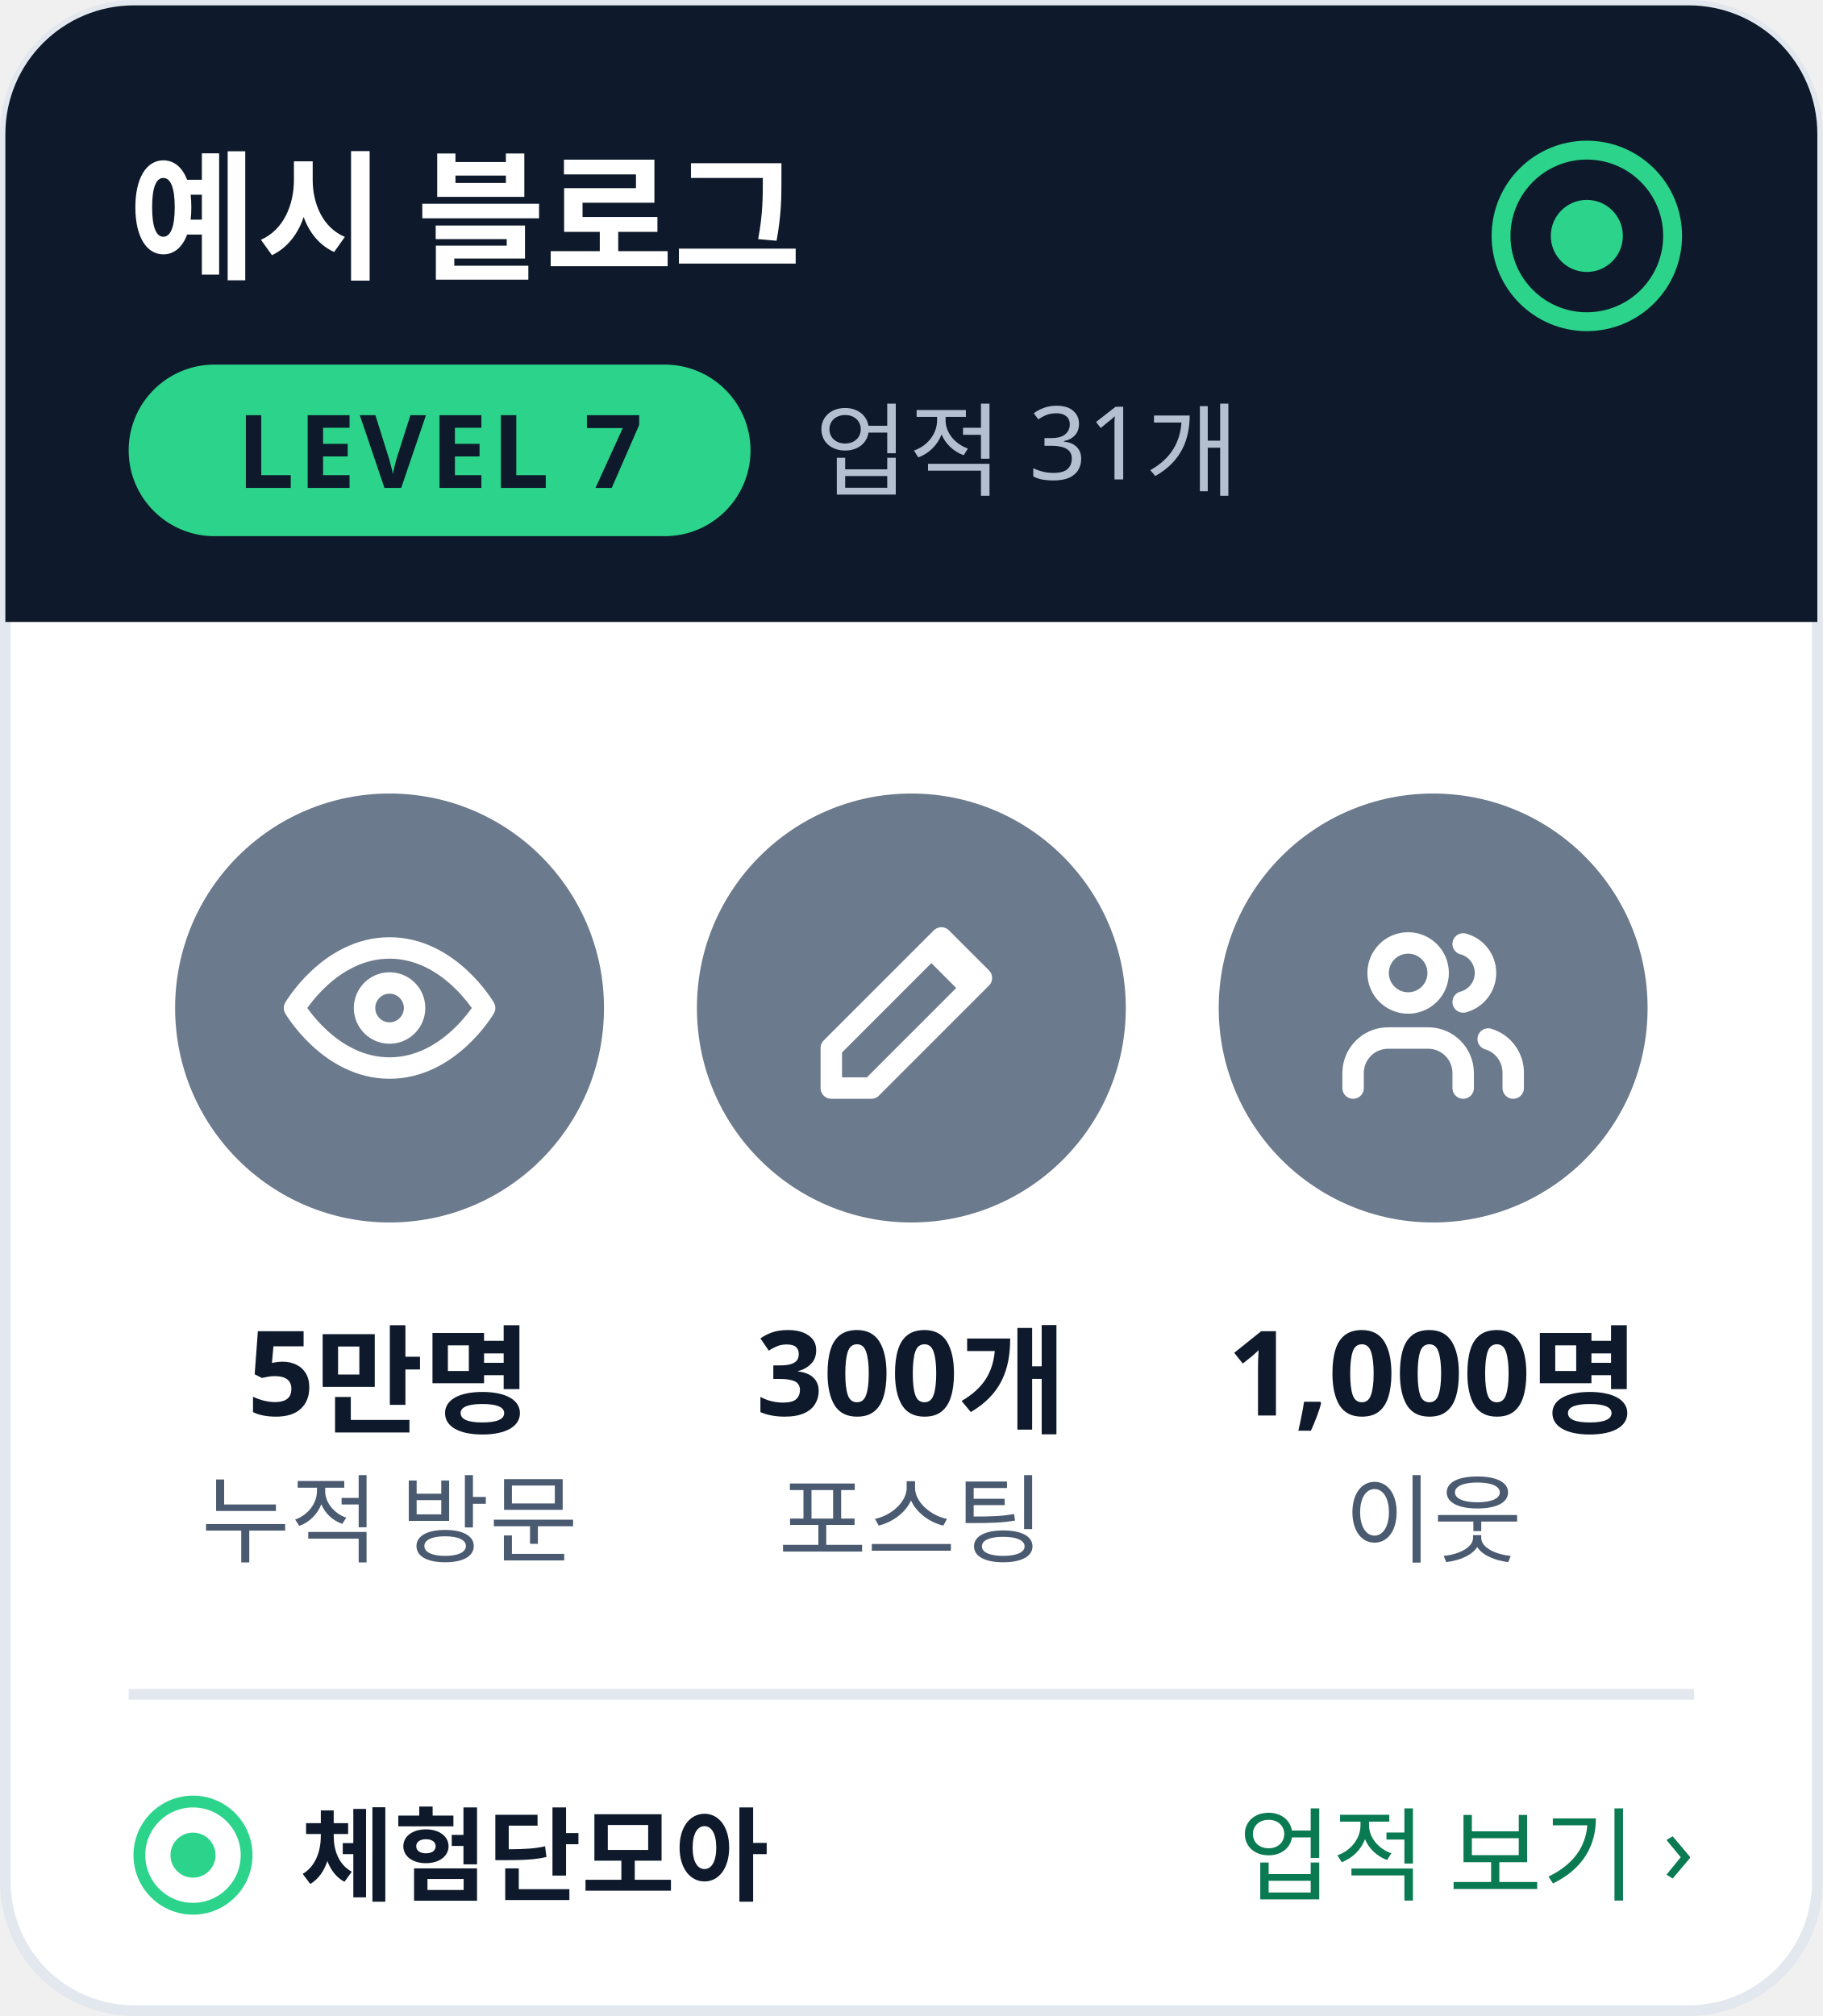
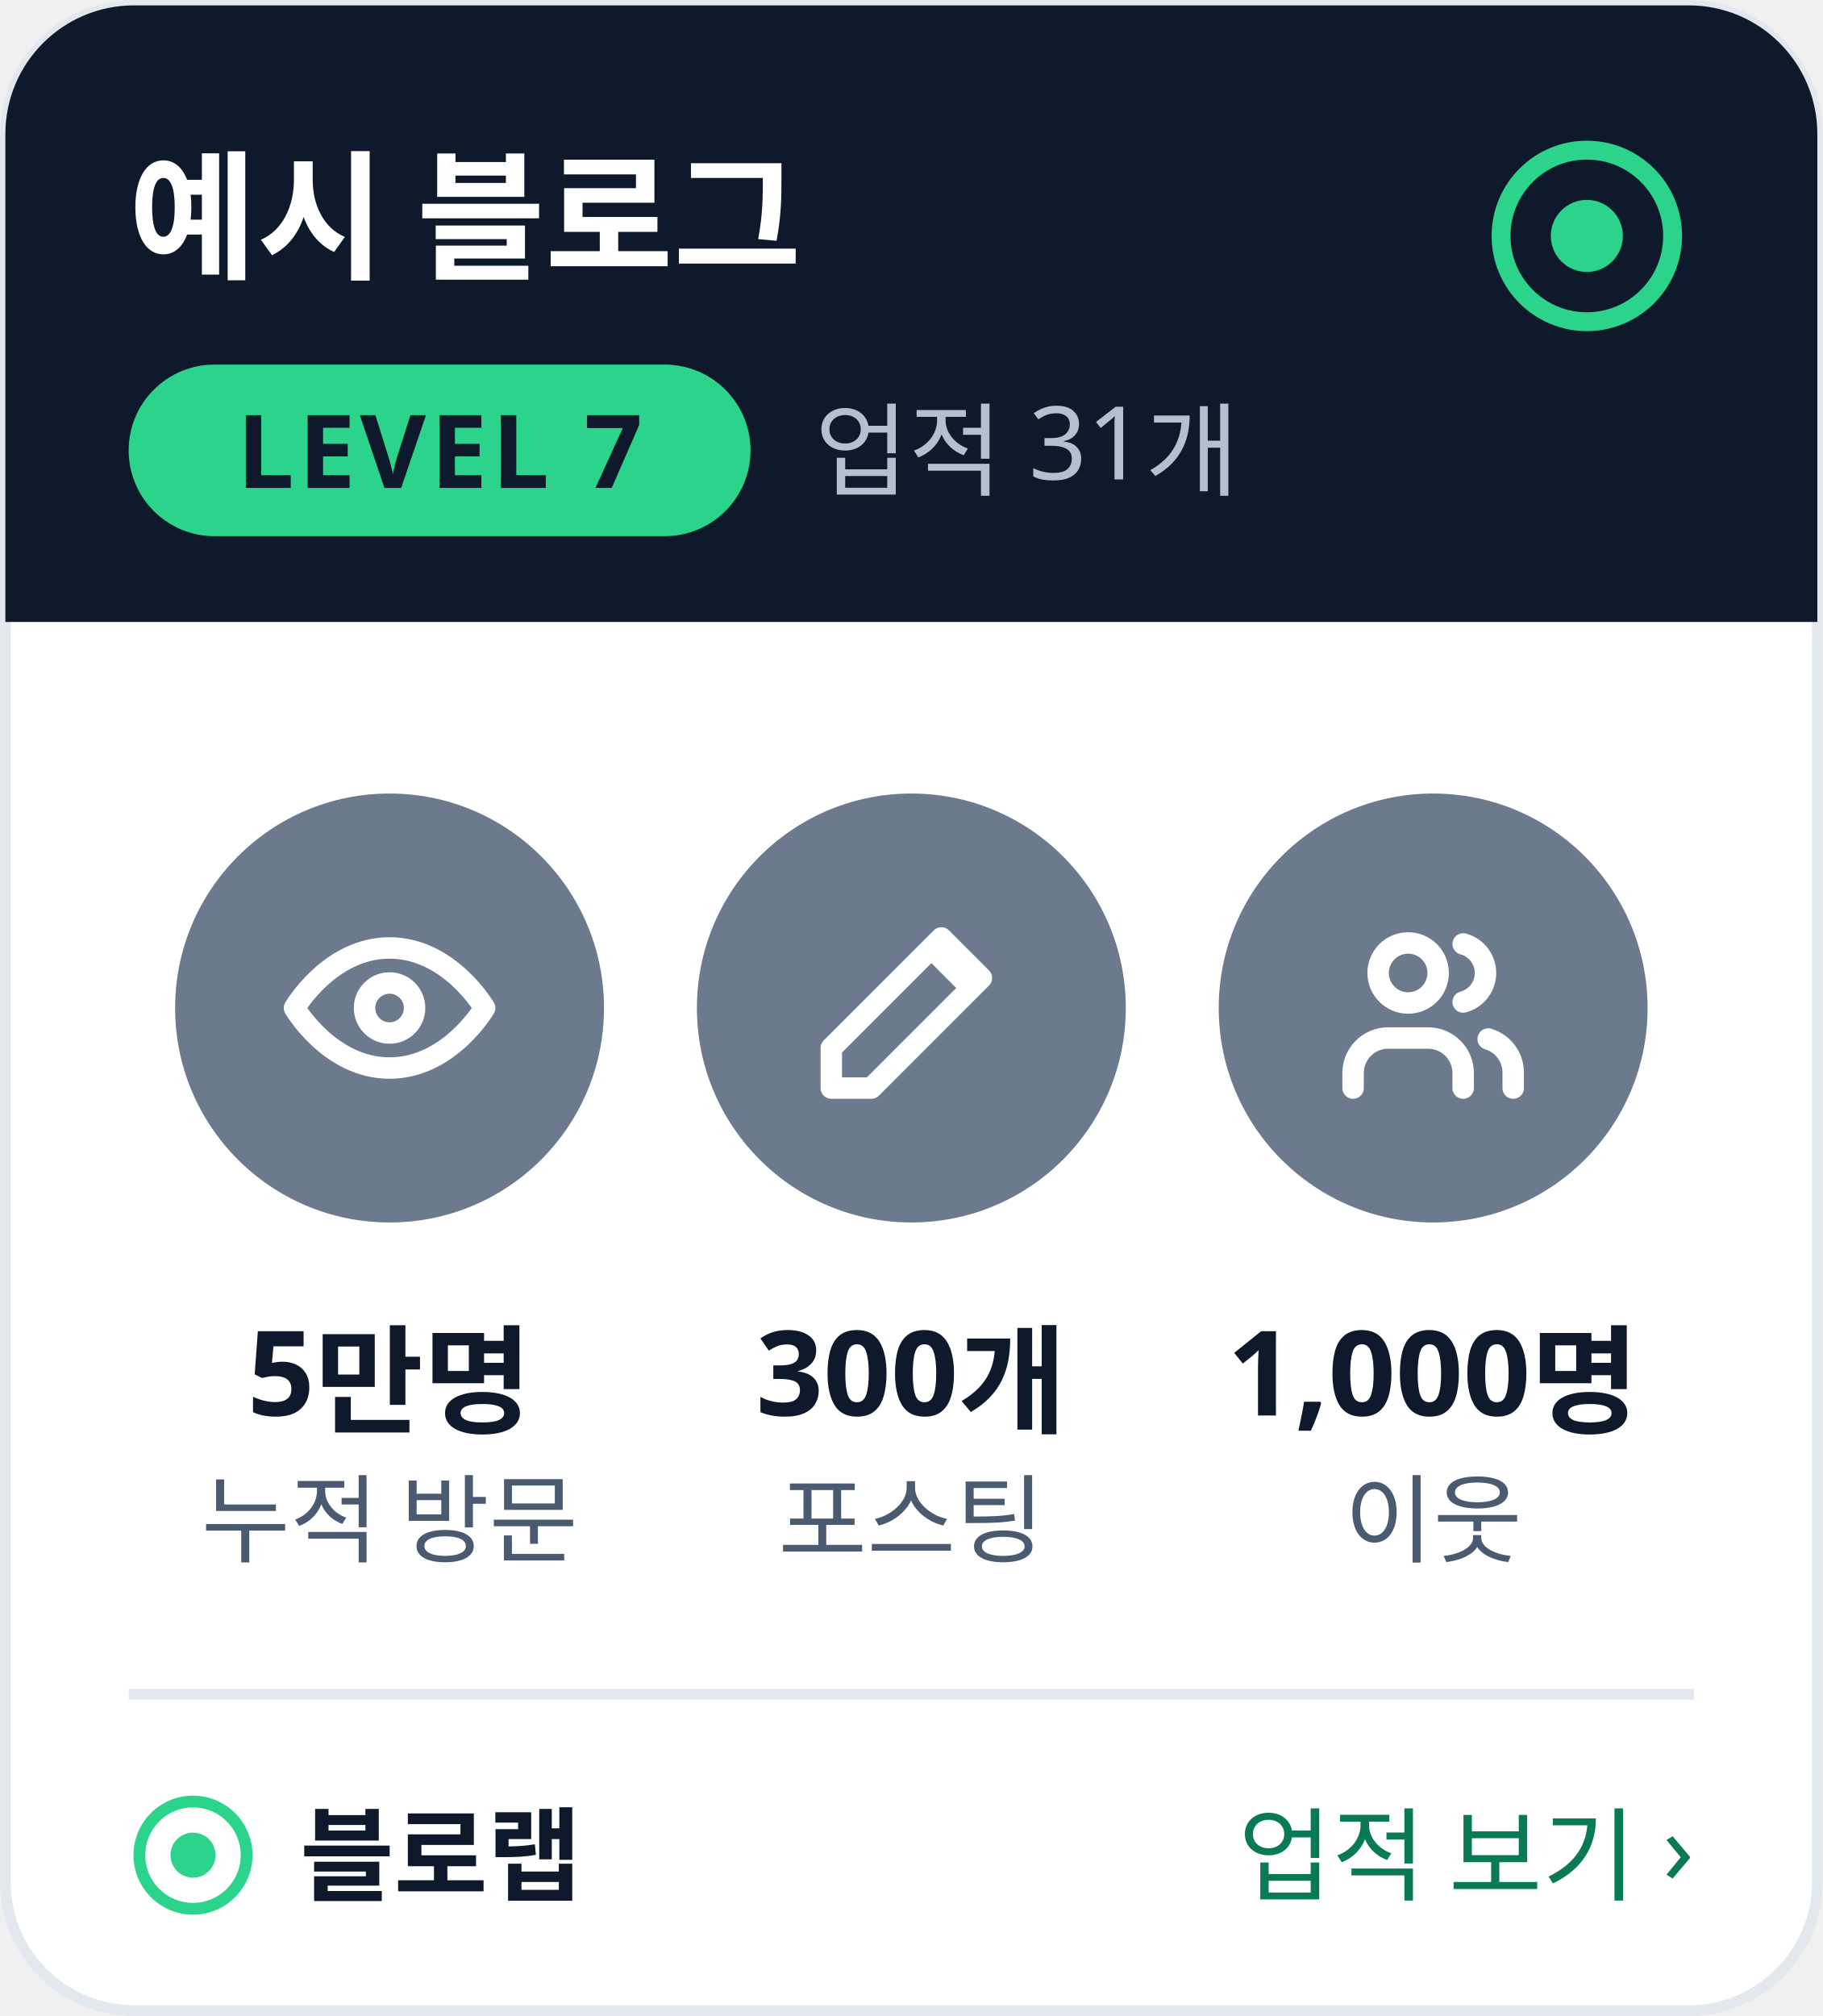
- <svg xmlns="http://www.w3.org/2000/svg" width="170" height="188" viewBox="0 0 170 188" role="img" aria-label="예시 블로그 블로그 업적 위젯 - 체험단모아">
+ <svg xmlns="http://www.w3.org/2000/svg" width="170" height="188" viewBox="0 0 170 188" role="img" aria-label="예시 블로그 블로그 업적 위젯 - 블로랩">
  <rect x="0.5" y="0.5" width="169" height="187" rx="12" fill="#ffffff" stroke="#e3e8ee" />
  <path d="M12.5 .5h145a12 12 0 0 1 12 12V58H.5V12.5a12 12 0 0 1 12-12z" fill="#0e1a2b" />
  <text x="12" y="25" font-family="'Apple SD Gothic Neo','Malgun Gothic','Noto Sans KR',sans-serif" font-size="13" font-weight="700" fill="#ffffff">예시 블로그</text>
  <rect x="12" y="34" width="58" height="16" rx="8" fill="#2bd48a" />
  <text x="41" y="45.5" text-anchor="middle" font-family="'Apple SD Gothic Neo','Malgun Gothic','Noto Sans KR',sans-serif" font-size="9.5" font-weight="700" fill="#0e1a2b" letter-spacing=".4">LEVEL 7</text>
  <text x="76" y="45.5" font-family="'Apple SD Gothic Neo','Malgun Gothic','Noto Sans KR',sans-serif" font-size="9.5" fill="#b4c0cf">업적 31개</text>
  <circle cx="148" cy="22" r="8" fill="none" stroke="#2bd48a" stroke-width="1.76" />
  <circle cx="148" cy="22" r="3.36" fill="#2bd48a" />
  <circle cx="36.333" cy="94" r="20" fill="#6b7a8c" />
  <g transform="translate(25.13333 82.8) scale(0.9333333)">
    <path d="M2.5 12S6 6 12 6s9.5 6 9.5 6-3.5 6-9.5 6-9.5-6-9.5-6zM12 9.5a2.5 2.5 0 1 0 0 5 2.5 2.5 0 0 0 0-5z" fill="none" stroke="#fff" stroke-width="2.143" stroke-linecap="round" stroke-linejoin="round" />
  </g>
  <text x="36.333" y="132" text-anchor="middle" font-family="'Apple SD Gothic Neo','Malgun Gothic','Noto Sans KR',sans-serif" font-size="11" font-weight="700" fill="#0e1a2b">5만명</text>
  <text x="36.333" y="145" text-anchor="middle" font-family="'Apple SD Gothic Neo','Malgun Gothic','Noto Sans KR',sans-serif" font-size="9" fill="#4a5a70">누적 방문</text>
  <circle cx="85" cy="94" r="20" fill="#6b7a8c" />
  <g transform="translate(73.8 82.8) scale(0.9333333)">
    <path d="M4 20h4L19 9l-4-4L4 16v4zM14 6l4 4" fill="none" stroke="#fff" stroke-width="2.143" stroke-linecap="round" stroke-linejoin="round" />
  </g>
  <text x="85" y="132" text-anchor="middle" font-family="'Apple SD Gothic Neo','Malgun Gothic','Noto Sans KR',sans-serif" font-size="11" font-weight="700" fill="#0e1a2b">300개</text>
  <text x="85" y="145" text-anchor="middle" font-family="'Apple SD Gothic Neo','Malgun Gothic','Noto Sans KR',sans-serif" font-size="9" fill="#4a5a70">포스팅</text>
  <circle cx="133.667" cy="94" r="20" fill="#6b7a8c" />
  <g transform="translate(122.4667 82.8) scale(0.9333333)">
    <path d="M15 20v-1.5a3.5 3.5 0 0 0-3.5-3.5h-4A3.5 3.5 0 0 0 4 18.5V20M9.5 11.5a3 3 0 1 0 0-6 3 3 0 0 0 0 6zM20 20v-1.5a3.5 3.5 0 0 0-2.5-3.4M15 5.6a3 3 0 0 1 0 5.8" fill="none" stroke="#fff" stroke-width="2.143" stroke-linecap="round" stroke-linejoin="round" />
  </g>
  <text x="133.667" y="132" text-anchor="middle" font-family="'Apple SD Gothic Neo','Malgun Gothic','Noto Sans KR',sans-serif" font-size="11" font-weight="700" fill="#0e1a2b">1,000명</text>
  <text x="133.667" y="145" text-anchor="middle" font-family="'Apple SD Gothic Neo','Malgun Gothic','Noto Sans KR',sans-serif" font-size="9" fill="#4a5a70">이웃</text>
  <line x1="12" y1="158" x2="158" y2="158" stroke="#e3e8ee" />
  <circle cx="18" cy="173" r="5" fill="none" stroke="#2bd48a" stroke-width="1.1" />
  <circle cx="18" cy="173" r="2.1" fill="#2bd48a" />
-   <text x="28" y="176.5" font-family="'Apple SD Gothic Neo','Malgun Gothic','Noto Sans KR',sans-serif" font-size="9.5" font-weight="700" fill="#0e1a2b">체험단모아</text>
+   <text x="28" y="176.5" font-family="'Apple SD Gothic Neo','Malgun Gothic','Noto Sans KR',sans-serif" font-size="9.5" font-weight="700" fill="#0e1a2b">블로랩</text>
  <text x="158" y="176.5" text-anchor="end" font-family="'Apple SD Gothic Neo','Malgun Gothic','Noto Sans KR',sans-serif" font-size="9.5" fill="#0a7a52">업적 보기 ›</text>
</svg>
